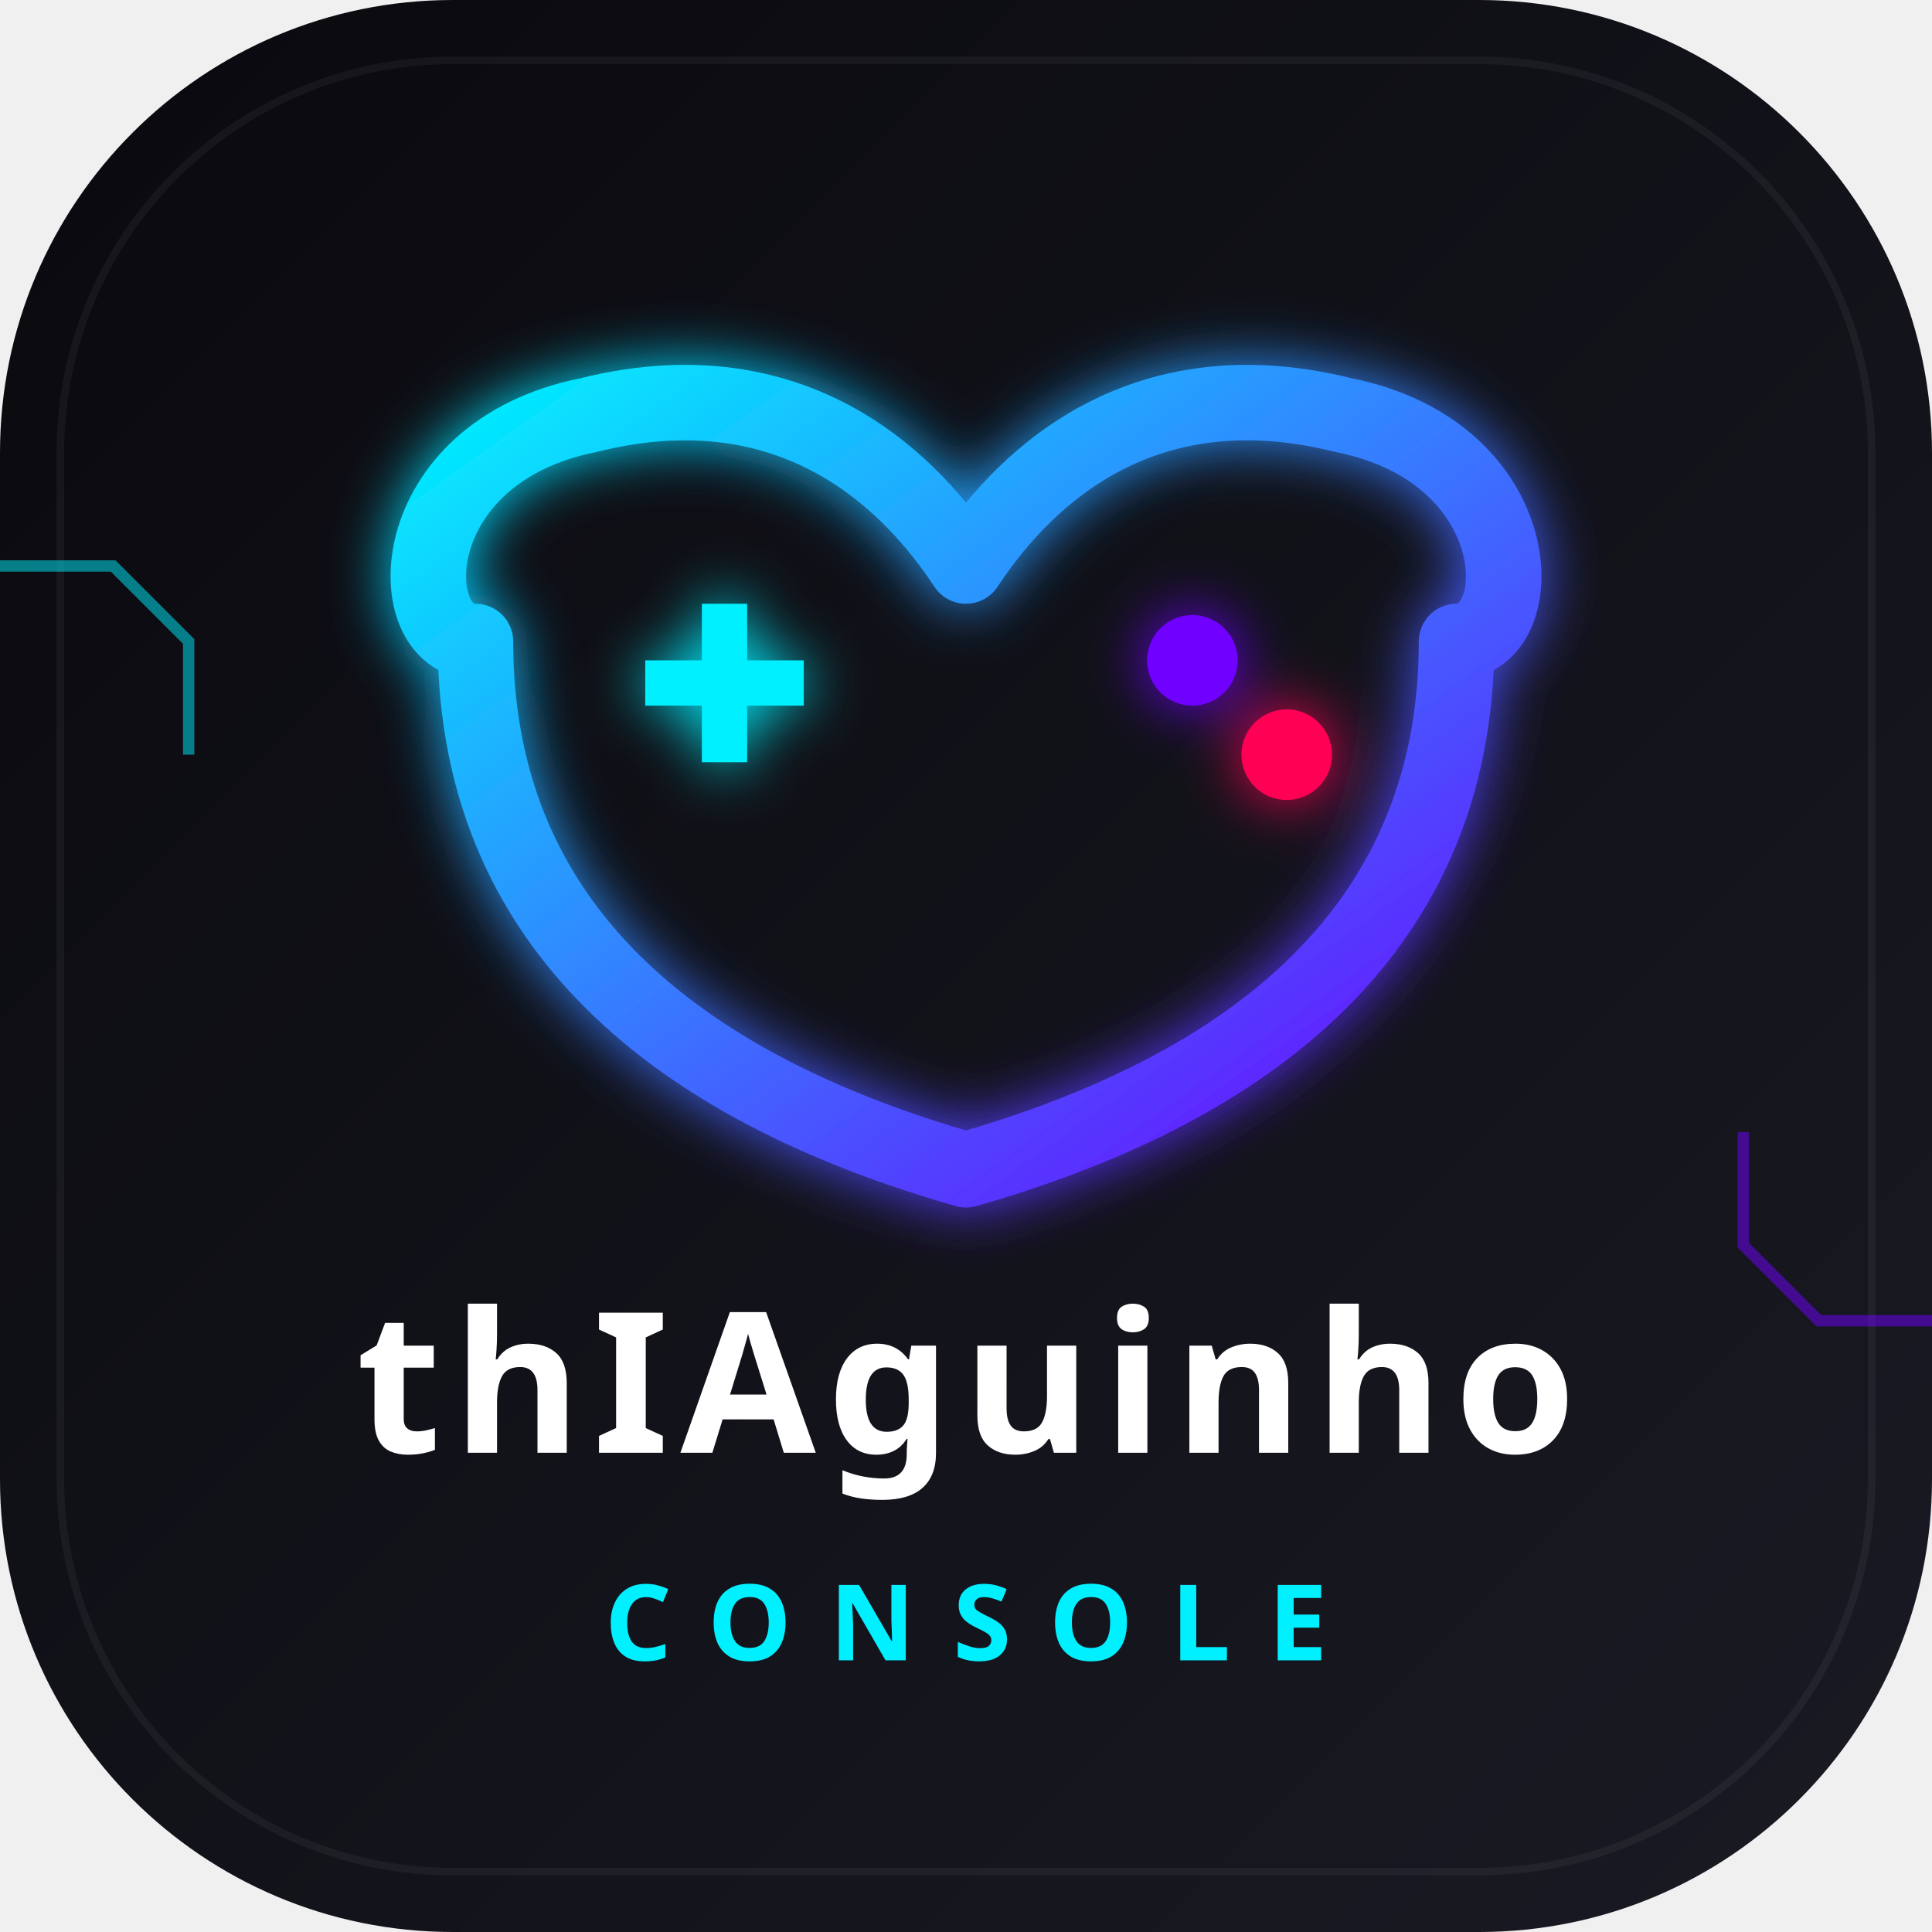
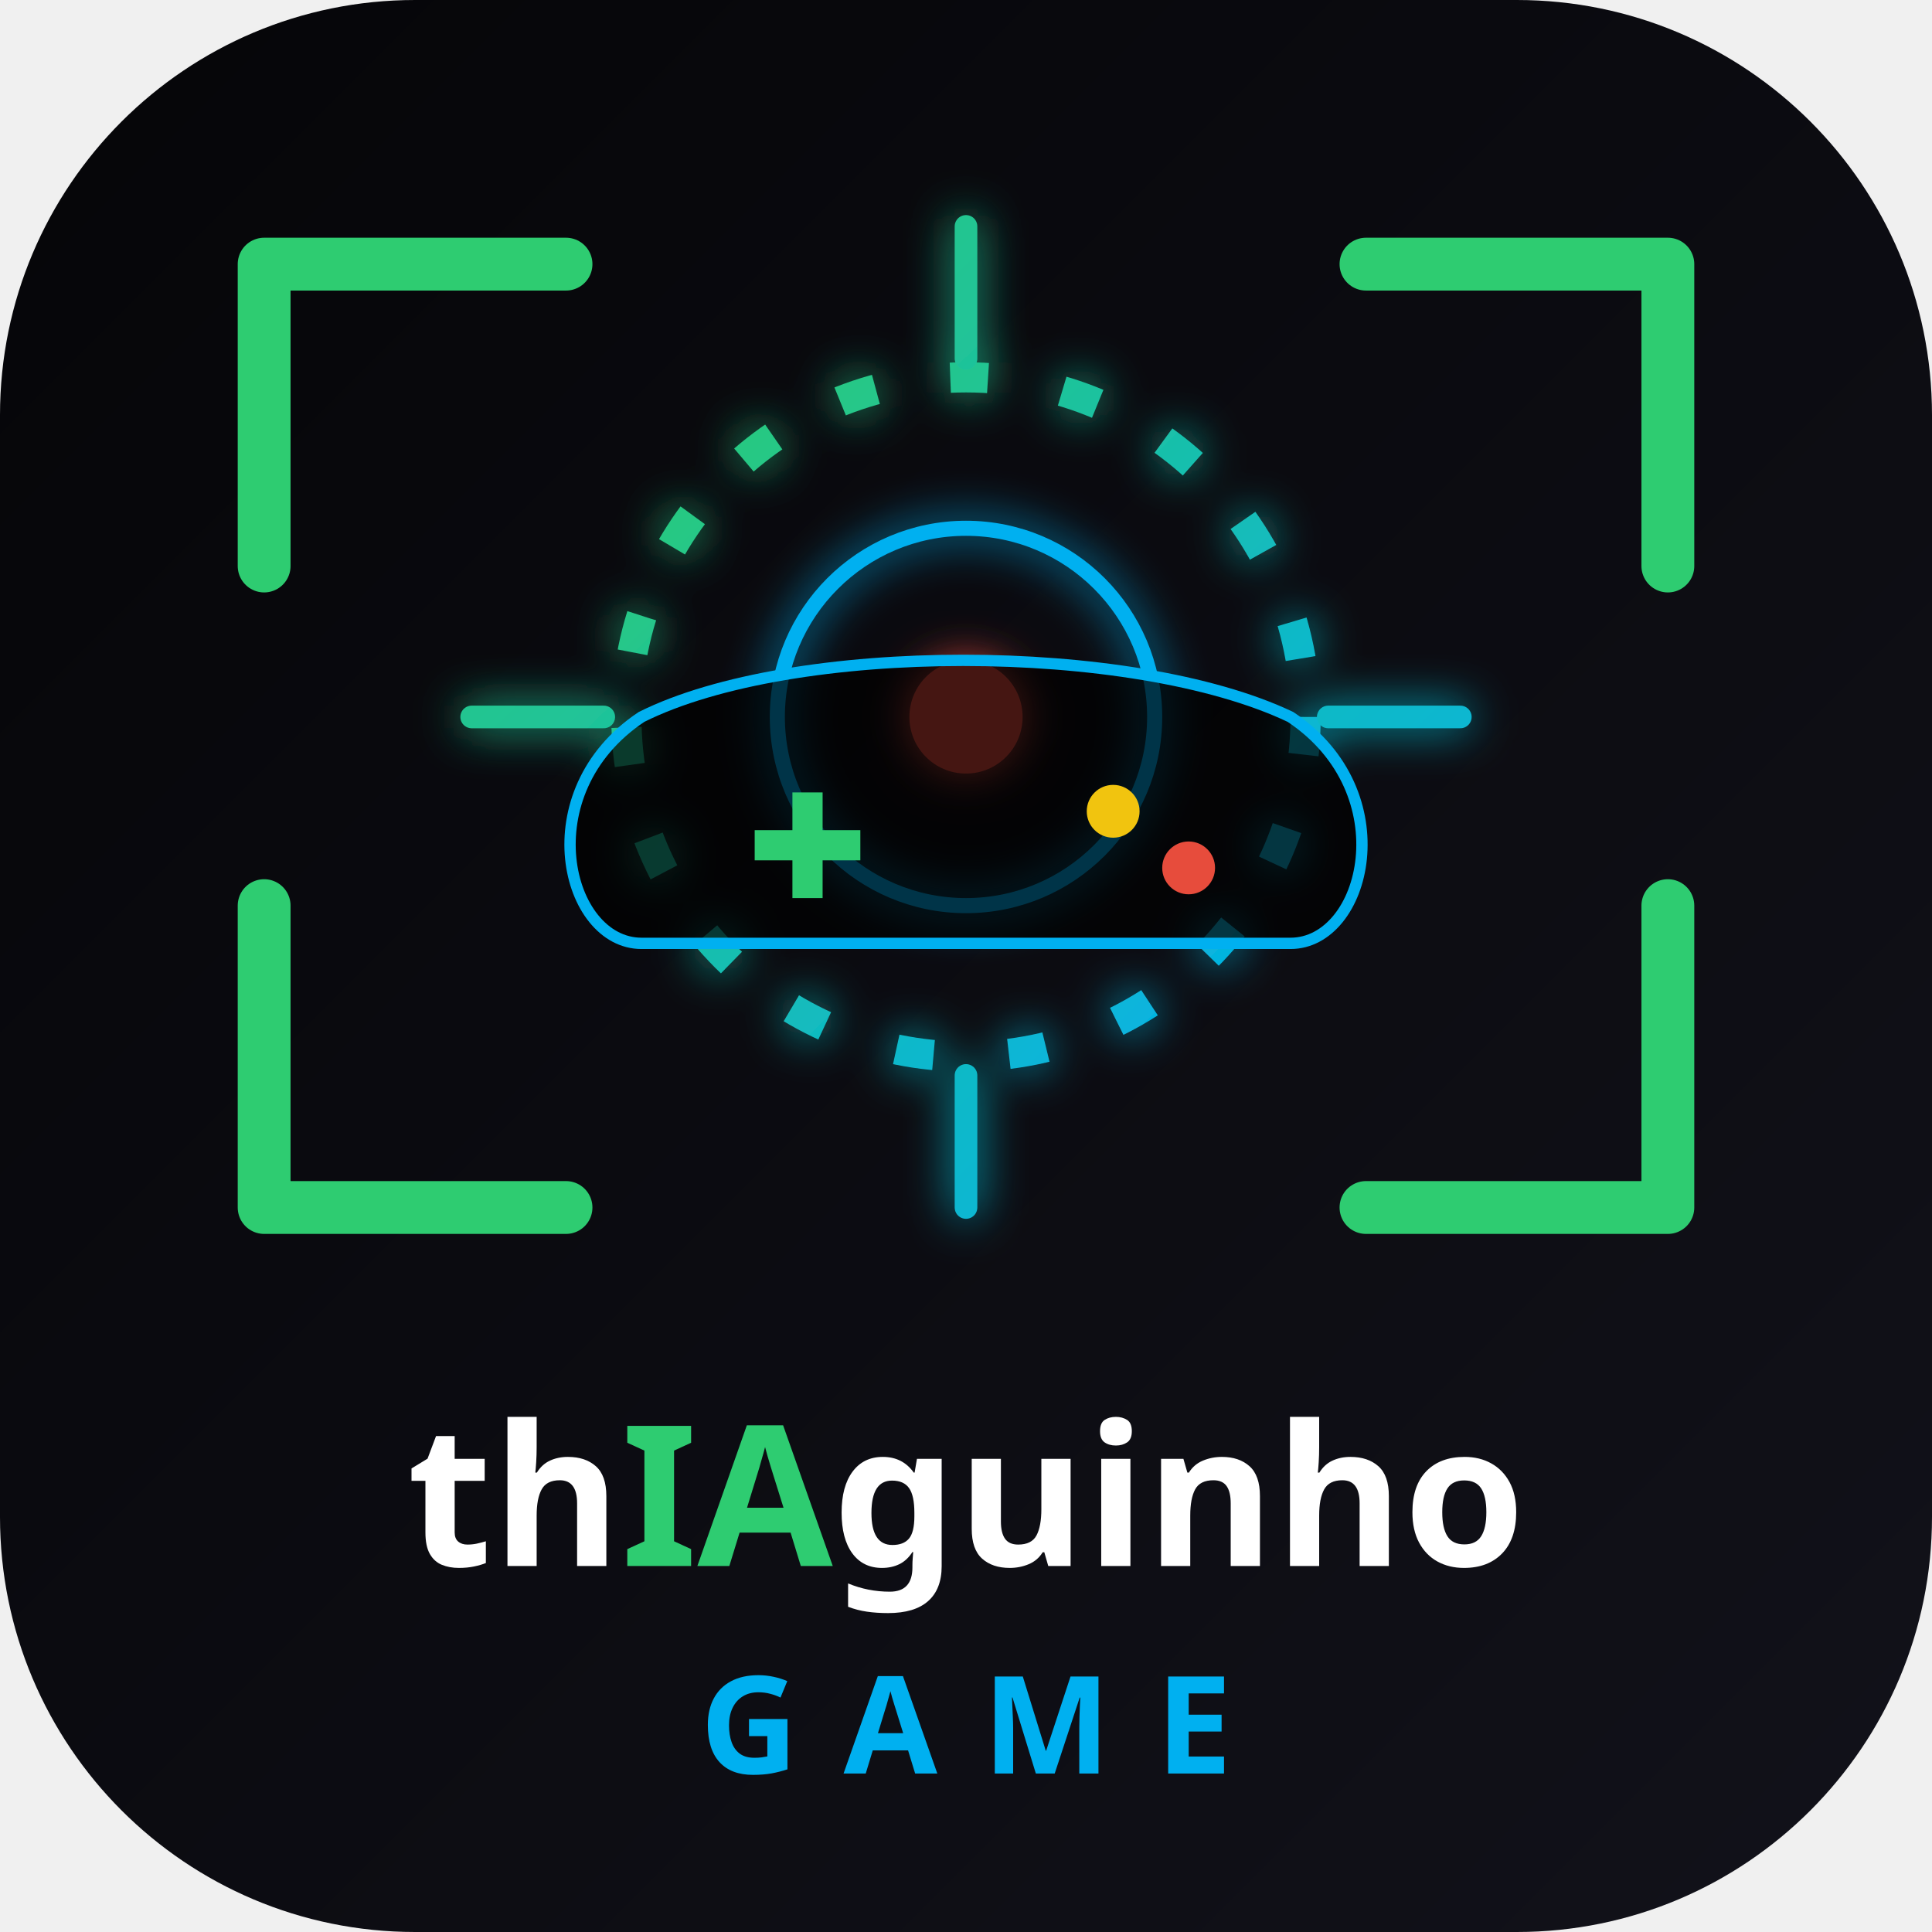
<svg xmlns="http://www.w3.org/2000/svg" viewBox="0 0 512 512">
  <defs>
    <linearGradient id="bg" x1="0%" y1="0%" x2="100%" y2="100%">
-       <stop offset="0%" stop-color="#09090e" />
-       <stop offset="100%" stop-color="#1a1a24" />
+       <stop offset="0%" stop-color="#050508" />
+       <stop offset="100%" stop-color="#12121a" />
    </linearGradient>
    <linearGradient id="glow" x1="0%" y1="0%" x2="100%" y2="100%">
-       <stop offset="0%" stop-color="#00F0FF" />
-       <stop offset="100%" stop-color="#7000FF" />
+       <stop offset="0%" stop-color="#2ecc71" />
+       <stop offset="100%" stop-color="#00b0f0" />
    </linearGradient>
    <filter id="neon" x="-20%" y="-20%" width="140%" height="140%">
-       <feGaussianBlur stdDeviation="8" result="blur" />
+       <feGaussianBlur stdDeviation="6" result="blur" />
      <feComposite in="SourceGraphic" in2="blur" operator="over" />
    </filter>
  </defs>
-   <rect width="512" height="512" rx="120" fill="url(#bg)" />
-   <rect x="16" y="16" width="480" height="480" rx="104" fill="none" stroke="rgba(255,255,255,0.05)" stroke-width="2" />
-   <path d="M 0 150 L 30 150 L 50 170 L 50 200" fill="none" stroke="#00F0FF" stroke-width="3" opacity="0.5" />
-   <path d="M 512 350 L 482 350 L 462 330 L 462 300" fill="none" stroke="#7000FF" stroke-width="3" opacity="0.5" />
-   <g transform="translate(106, 110)" filter="url(#neon)">
-     <path d="M 20 60 C 0 60, 0 10, 50 0 C 110 -15, 140 25, 150 40 C 160 25, 190 -15, 250 0 C 300 10, 300 60, 280 60 C 280 140, 220 180, 150 200 C 80 180, 20 140, 20 60 Z" fill="none" stroke="url(#glow)" stroke-width="20" stroke-linejoin="round" />
-     <path d="M 65 65 h 15 v -15 h 12 v 15 h 15 v 12 h -15 v 15 h -12 v -15 h -15 z" fill="#00F0FF" />
-     <circle cx="210" cy="65" r="12" fill="#7000FF" />
-     <circle cx="235" cy="90" r="12" fill="#FF0055" />
+   <rect width="512" height="512" rx="110" fill="url(#bg)" />
+   <path d="M 70 150 L 70 70 L 150 70" fill="none" stroke="#2ecc71" stroke-width="14" stroke-linecap="round" stroke-linejoin="round" />
+   <path d="M 442 150 L 442 70 L 362 70" fill="none" stroke="#2ecc71" stroke-width="14" stroke-linecap="round" stroke-linejoin="round" />
+   <path d="M 70 240 L 70 320 L 150 320" fill="none" stroke="#2ecc71" stroke-width="14" stroke-linecap="round" stroke-linejoin="round" />
+   <path d="M 442 240 L 442 320 L 362 320" fill="none" stroke="#2ecc71" stroke-width="14" stroke-linecap="round" stroke-linejoin="round" />
+   <g filter="url(#neon)">
+     <circle cx="256" cy="190" r="90" fill="none" stroke="url(#glow)" stroke-width="8" stroke-dasharray="10 20" />
+     <circle cx="256" cy="190" r="50" fill="none" stroke="#00b0f0" stroke-width="4" />
+     <circle cx="256" cy="190" r="15" fill="#e74c3c" />
+     <path d="M 256 60 L 256 95 M 256 285 L 256 320 M 125 190 L 160 190 M 352 190 L 387 190" stroke="url(#glow)" stroke-width="6" stroke-linecap="round" />
  </g>
-   <text x="256" y="385" font-family="'Russo One', 'Chakra Petch', sans-serif" font-weight="900" font-size="52" fill="#ffffff" text-anchor="middle" letter-spacing="3">thIAguinho</text>
-   <text x="256" y="440" font-family="'Chakra Petch', sans-serif" font-weight="700" font-size="28" fill="#00F0FF" text-anchor="middle" letter-spacing="10">CONSOLE</text>
+   <path d="M 170 250 C 150 250, 140 210, 170 190 C 210 170, 300 170, 342 190 C 372 210, 362 250, 342 250 Z" fill="rgba(0,0,0,0.7)" stroke="#00b0f0" stroke-width="3" />
+   <path d="M 200 220 h 10 v -10 h 8 v 10 h 10 v 8 h -10 v 10 h -8 v -10 h -10 z" fill="#2ecc71" />
+   <circle cx="295" cy="215" r="7" fill="#f1c40f" />
+   <circle cx="315" cy="230" r="7" fill="#e74c3c" />
+   <text x="256" y="415" font-family="'Russo One', sans-serif" font-weight="900" font-size="52" fill="#ffffff" text-anchor="middle">th<tspan fill="#2ecc71">IA</tspan>guinho</text>
+   <text x="256" y="470" font-family="'Chakra Petch', sans-serif" font-weight="700" font-size="36" fill="#00b0f0" text-anchor="middle" letter-spacing="12">GAME</text>
</svg>
